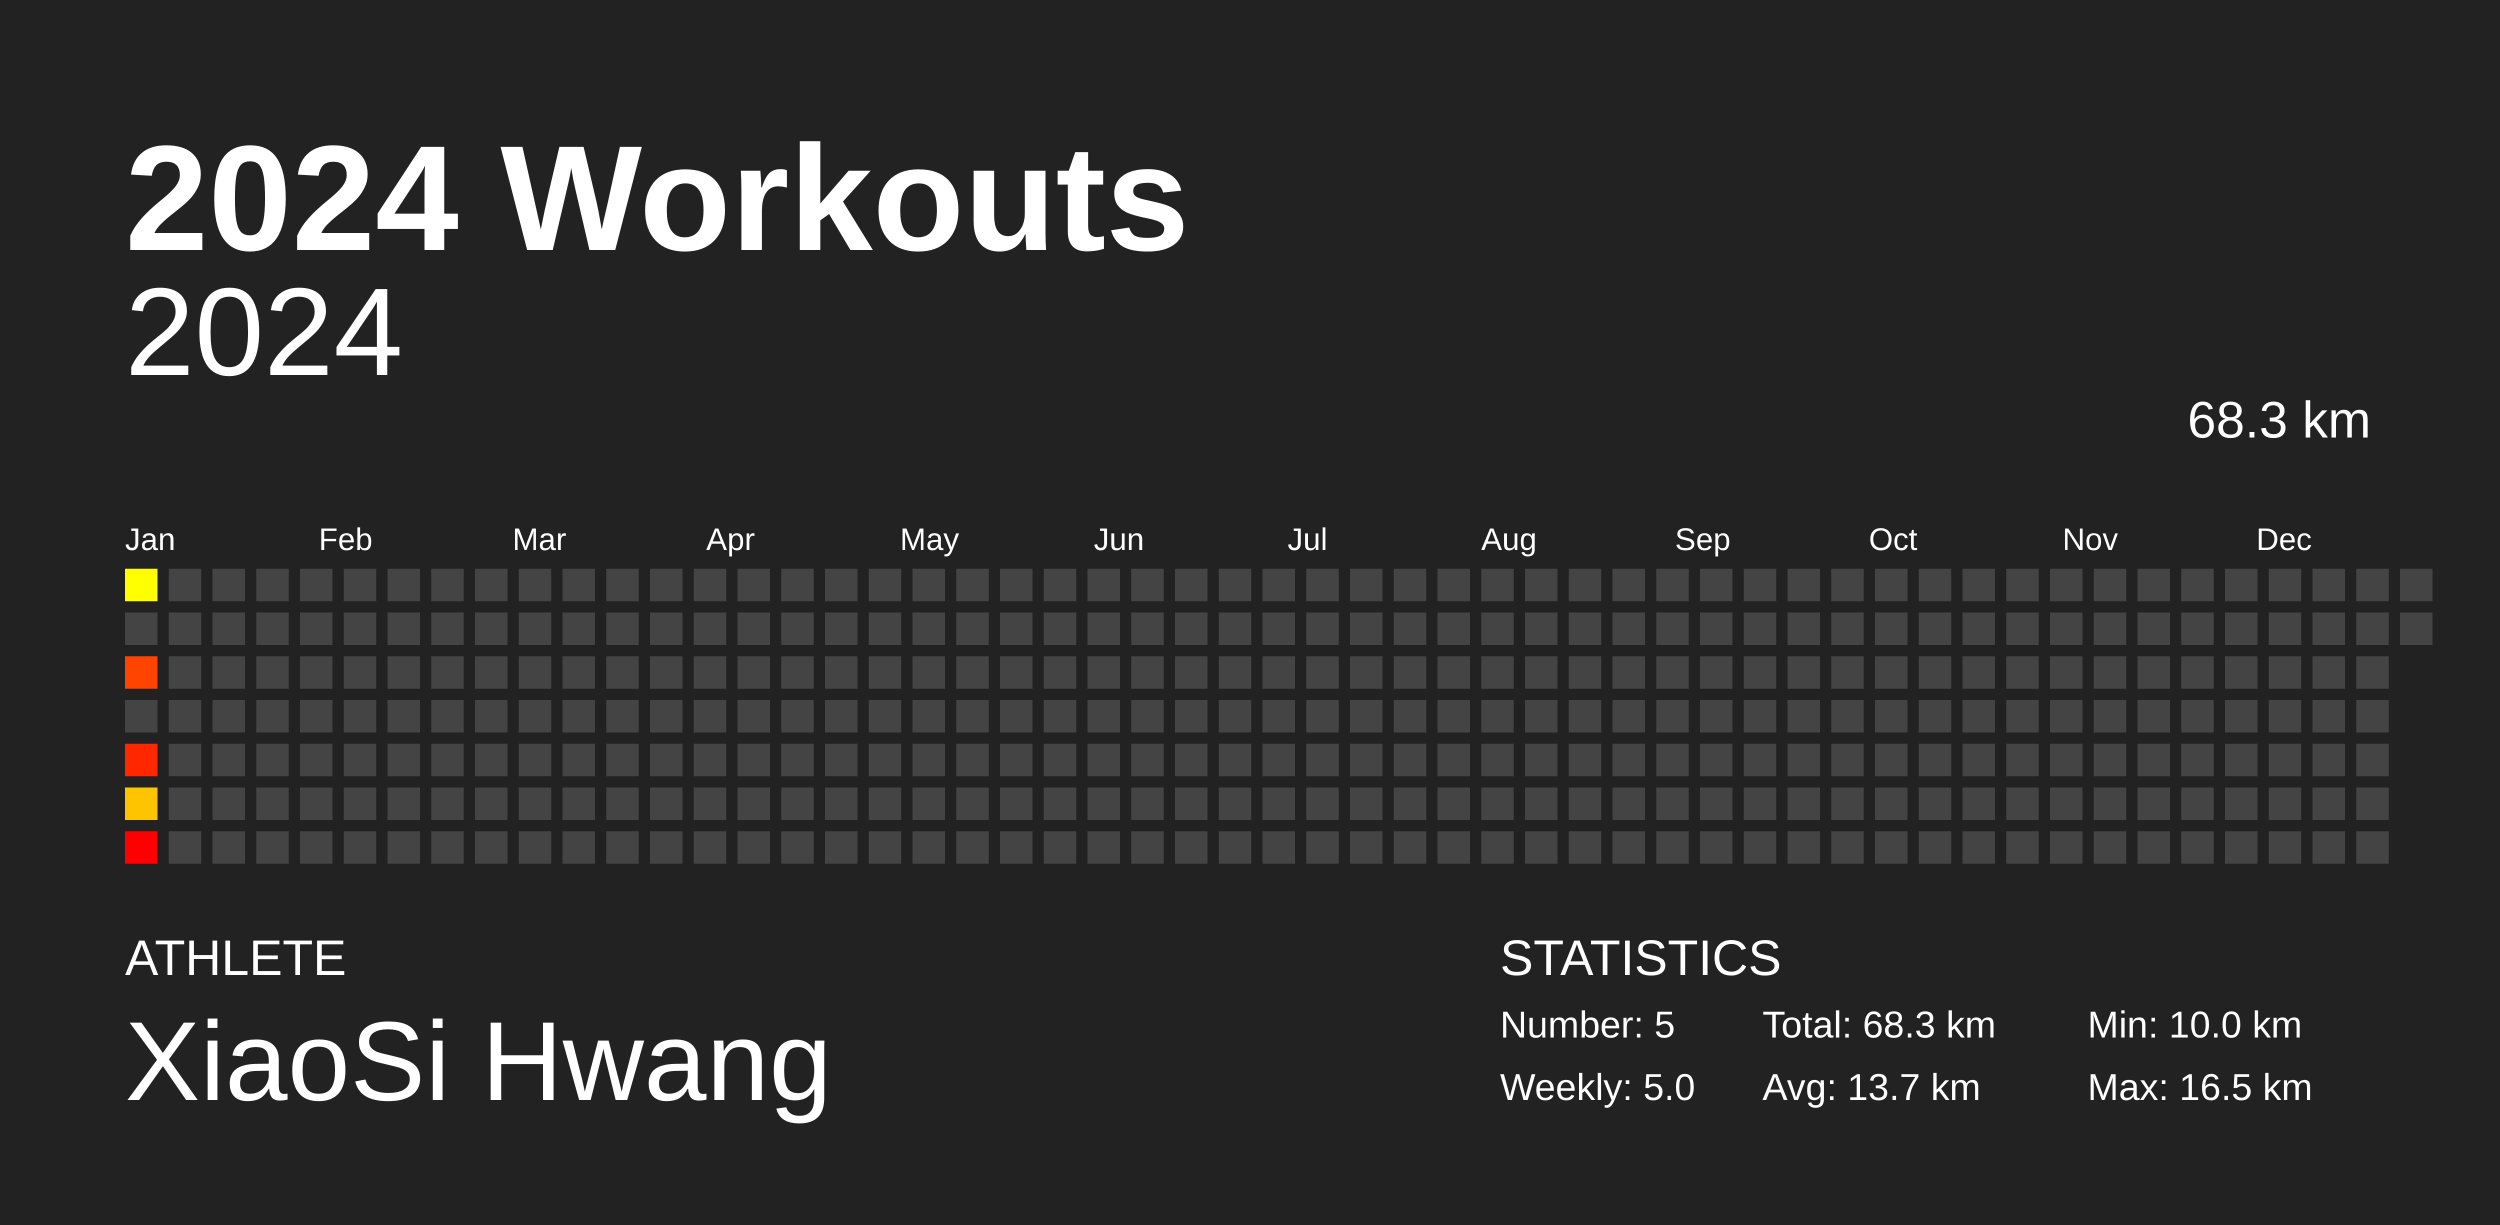
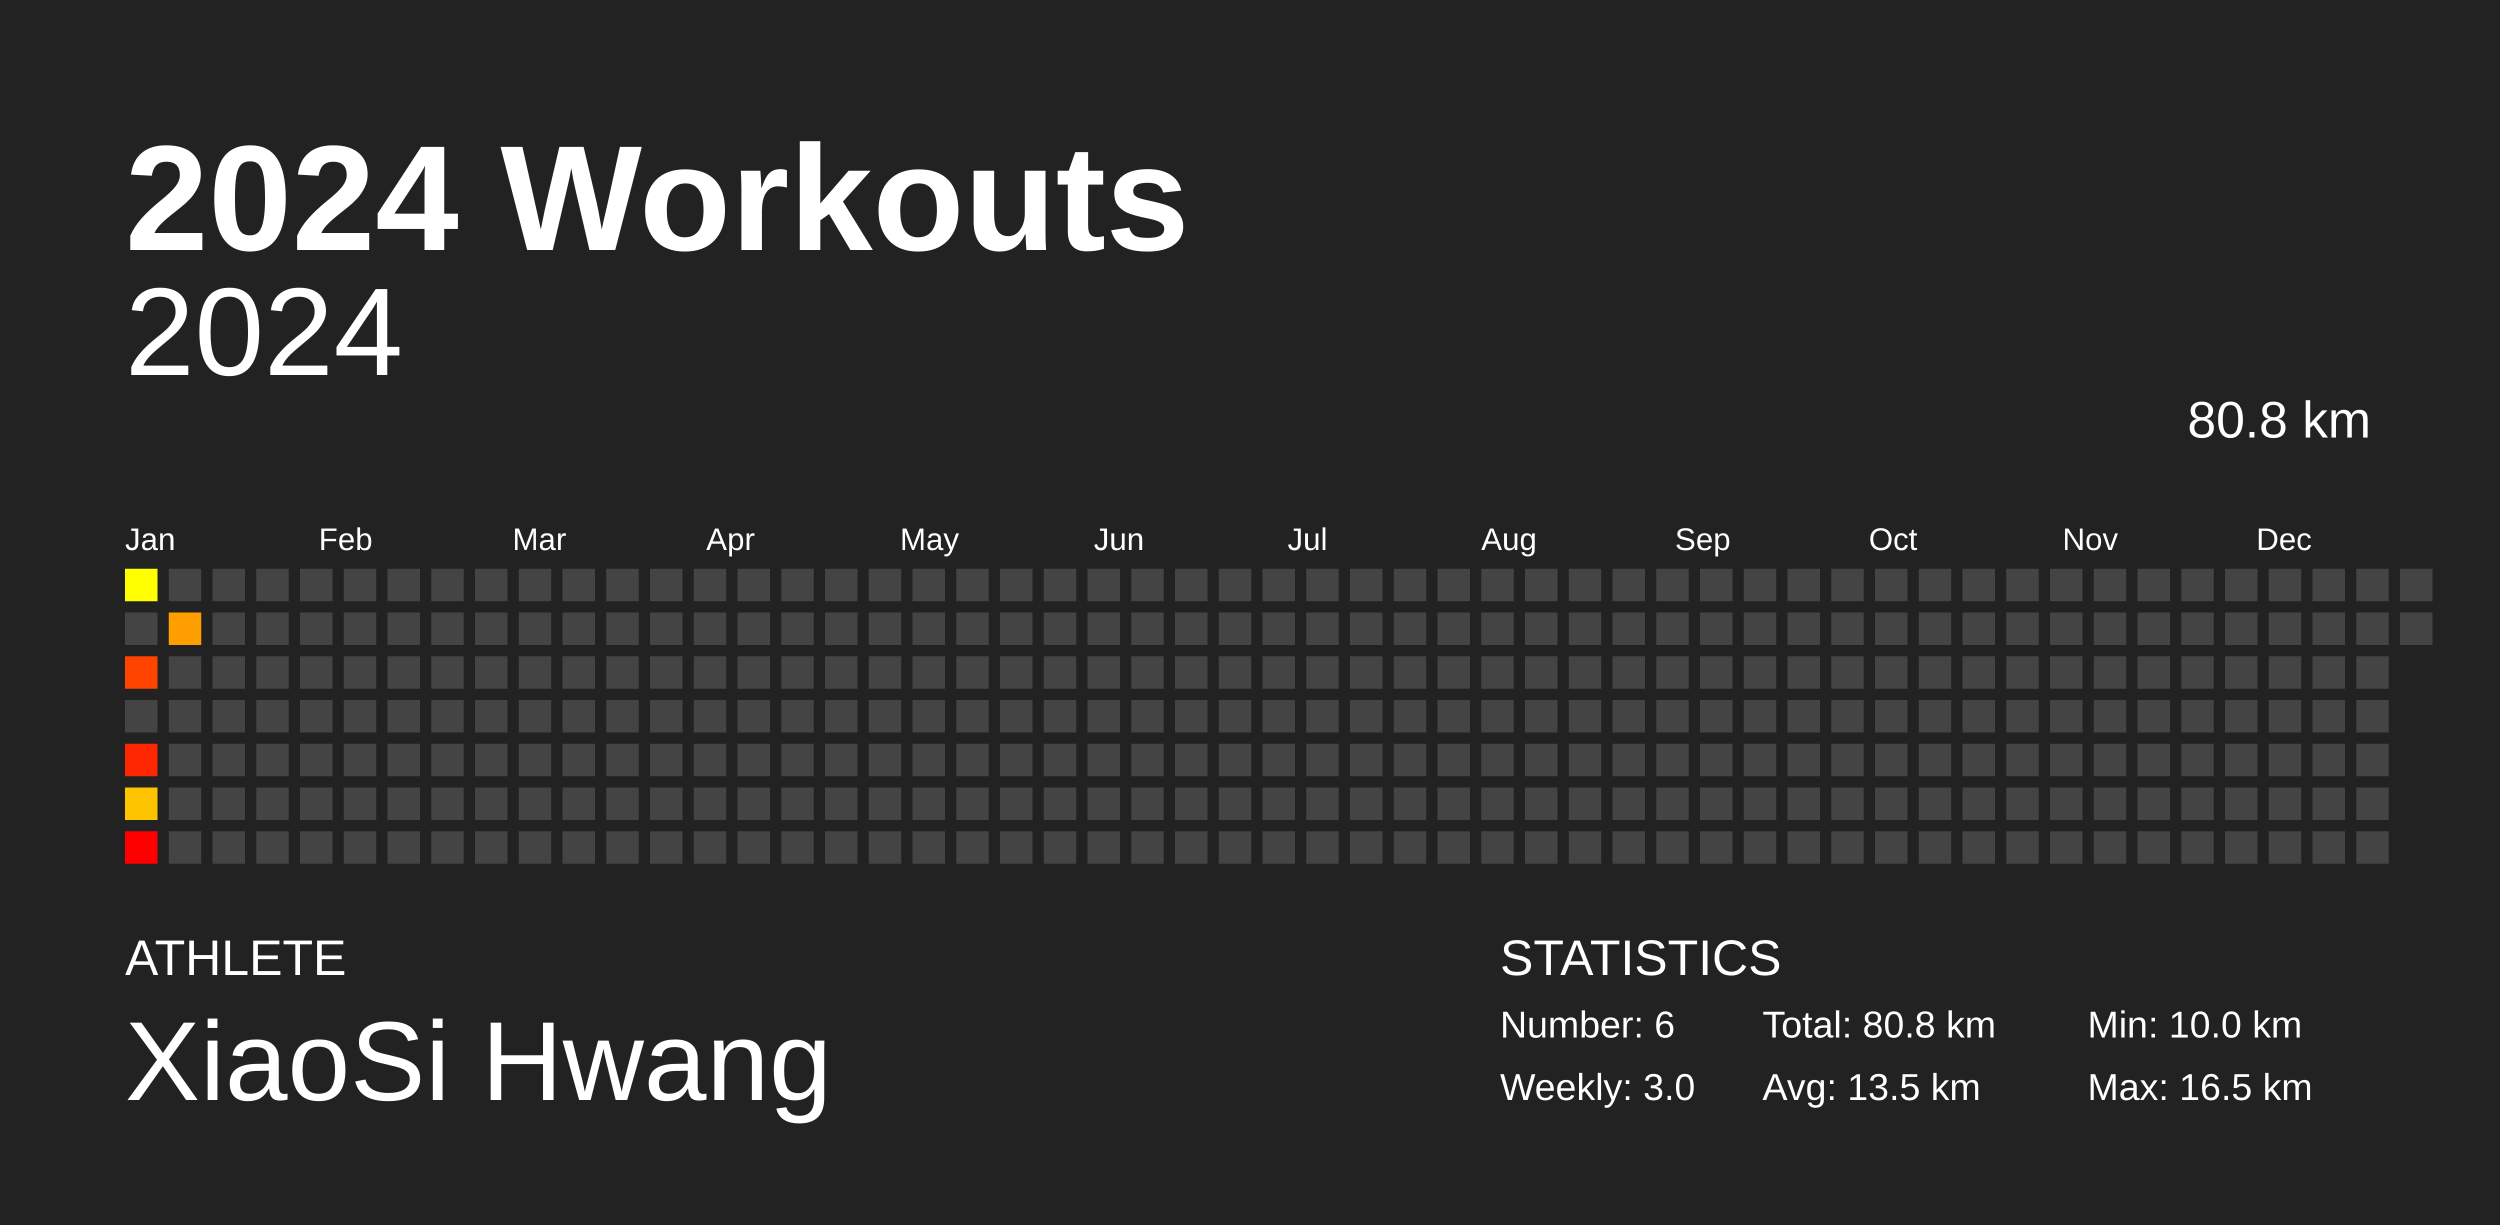
<svg xmlns="http://www.w3.org/2000/svg" baseProfile="full" height="98mm" version="1.1" viewBox="0,0,200,98" width="200mm">
  <defs />
  <rect fill="#222222" height="98" width="200" x="0" y="0" />
  <text fill="#FFFFFF" style="font-size:12px; font-family:Arial; font-weight:bold;" x="10" y="20">2024 Workouts</text>
  <text fill="#FFFFFF" style="font-size:4px; font-family:Arial" x="10" y="78">ATHLETE</text>
  <text fill="#FFFFFF" style="font-size:9px; font-family:Arial" x="10" y="88">XiaoSi Hwang</text>
  <text fill="#FFFFFF" style="font-size:4px; font-family:Arial" x="120" y="78">STATISTICS</text>
-   <text fill="#FFFFFF" style="font-size:3px; font-family:Arial" x="120" y="83">Number: 5</text>
-   <text fill="#FFFFFF" style="font-size:3px; font-family:Arial" x="120" y="88">Weekly: 5.0</text>
-   <text fill="#FFFFFF" style="font-size:3px; font-family:Arial" x="141" y="83">Total: 68.3 km</text>
-   <text fill="#FFFFFF" style="font-size:3px; font-family:Arial" x="141" y="88">Avg: 13.7 km</text>
+   <text fill="#FFFFFF" style="font-size:3px; font-family:Arial" x="120" y="83">Number: 6</text>
+   <text fill="#FFFFFF" style="font-size:3px; font-family:Arial" x="120" y="88">Weekly: 3.0</text>
+   <text fill="#FFFFFF" style="font-size:3px; font-family:Arial" x="141" y="83">Total: 80.8 km</text>
+   <text fill="#FFFFFF" style="font-size:3px; font-family:Arial" x="141" y="88">Avg: 13.5 km</text>
  <text fill="#FFFFFF" style="font-size:3px; font-family:Arial" x="167" y="83">Min: 10.0 km</text>
  <text fill="#FFFFFF" style="font-size:3px; font-family:Arial" x="167" y="88">Max: 16.5 km</text>
  <text alignment-baseline="hanging" fill="#FFFFFF" style="font-size:10.0px; font-family:Arial;" x="10" y="30">2024</text>
-   <text alignment-baseline="hanging" fill="#FFFFFF" style="font-size:4.125px; font-family:Arial;" x="175" y="35">68.3 km</text>
+   <text alignment-baseline="hanging" fill="#FFFFFF" style="font-size:4.125px; font-family:Arial;" x="175" y="35">80.8 km</text>
  <text fill="#FFFFFF" style="font-size:2.5px; font-family:Arial" x="10.0" y="44">Jan</text>
  <text fill="#FFFFFF" style="font-size:2.5px; font-family:Arial" x="25.5" y="44">Feb</text>
  <text fill="#FFFFFF" style="font-size:2.5px; font-family:Arial" x="41.0" y="44">Mar</text>
  <text fill="#FFFFFF" style="font-size:2.5px; font-family:Arial" x="56.5" y="44">Apr</text>
  <text fill="#FFFFFF" style="font-size:2.5px; font-family:Arial" x="72.0" y="44">May</text>
  <text fill="#FFFFFF" style="font-size:2.5px; font-family:Arial" x="87.5" y="44">Jun</text>
  <text fill="#FFFFFF" style="font-size:2.5px; font-family:Arial" x="103.0" y="44">Jul</text>
  <text fill="#FFFFFF" style="font-size:2.5px; font-family:Arial" x="118.5" y="44">Aug</text>
  <text fill="#FFFFFF" style="font-size:2.5px; font-family:Arial" x="134.0" y="44">Sep</text>
  <text fill="#FFFFFF" style="font-size:2.5px; font-family:Arial" x="149.5" y="44">Oct</text>
  <text fill="#FFFFFF" style="font-size:2.5px; font-family:Arial" x="165.0" y="44">Nov</text>
  <text fill="#FFFFFF" style="font-size:2.5px; font-family:Arial" x="180.5" y="44">Dec</text>
  <rect fill="#ffff00" height="2.6" width="2.6" x="10.0" y="45.5" />
  <rect fill="#444444" height="2.6" width="2.6" x="10.0" y="49.0" />
  <rect fill="#ff4400" height="2.6" width="2.6" x="10.0" y="52.5" />
  <rect fill="#444444" height="2.6" width="2.6" x="10.0" y="56.0" />
  <rect fill="#ff2700" height="2.6" width="2.6" x="10.0" y="59.5" />
  <rect fill="#ffc400" height="2.6" width="2.6" x="10.0" y="63.0" />
  <rect fill="#ff0000" height="2.6" width="2.6" x="10.0" y="66.5" />
  <rect fill="#444444" height="2.6" width="2.6" x="13.5" y="45.5" />
-   <rect fill="#444444" height="2.6" width="2.6" x="13.5" y="49.0" />
+   <rect fill="#ff9e00" height="2.6" width="2.6" x="13.5" y="49.0" />
  <rect fill="#444444" height="2.6" width="2.6" x="13.5" y="52.5" />
  <rect fill="#444444" height="2.6" width="2.6" x="13.5" y="56.0" />
  <rect fill="#444444" height="2.6" width="2.6" x="13.5" y="59.5" />
  <rect fill="#444444" height="2.6" width="2.6" x="13.5" y="63.0" />
  <rect fill="#444444" height="2.6" width="2.6" x="13.5" y="66.5" />
  <rect fill="#444444" height="2.6" width="2.6" x="17.0" y="45.5" />
  <rect fill="#444444" height="2.6" width="2.6" x="17.0" y="49.0" />
  <rect fill="#444444" height="2.6" width="2.6" x="17.0" y="52.5" />
  <rect fill="#444444" height="2.6" width="2.6" x="17.0" y="56.0" />
  <rect fill="#444444" height="2.6" width="2.6" x="17.0" y="59.5" />
  <rect fill="#444444" height="2.6" width="2.6" x="17.0" y="63.0" />
  <rect fill="#444444" height="2.6" width="2.6" x="17.0" y="66.5" />
  <rect fill="#444444" height="2.6" width="2.6" x="20.5" y="45.5" />
  <rect fill="#444444" height="2.6" width="2.6" x="20.5" y="49.0" />
  <rect fill="#444444" height="2.6" width="2.6" x="20.5" y="52.5" />
  <rect fill="#444444" height="2.6" width="2.6" x="20.5" y="56.0" />
  <rect fill="#444444" height="2.6" width="2.6" x="20.5" y="59.5" />
  <rect fill="#444444" height="2.6" width="2.6" x="20.5" y="63.0" />
  <rect fill="#444444" height="2.6" width="2.6" x="20.5" y="66.5" />
  <rect fill="#444444" height="2.6" width="2.6" x="24.0" y="45.5" />
  <rect fill="#444444" height="2.6" width="2.6" x="24.0" y="49.0" />
  <rect fill="#444444" height="2.6" width="2.6" x="24.0" y="52.5" />
  <rect fill="#444444" height="2.6" width="2.6" x="24.0" y="56.0" />
  <rect fill="#444444" height="2.6" width="2.6" x="24.0" y="59.5" />
  <rect fill="#444444" height="2.6" width="2.6" x="24.0" y="63.0" />
  <rect fill="#444444" height="2.6" width="2.6" x="24.0" y="66.5" />
  <rect fill="#444444" height="2.6" width="2.6" x="27.5" y="45.5" />
  <rect fill="#444444" height="2.6" width="2.6" x="27.5" y="49.0" />
  <rect fill="#444444" height="2.6" width="2.6" x="27.5" y="52.5" />
  <rect fill="#444444" height="2.6" width="2.6" x="27.5" y="56.0" />
  <rect fill="#444444" height="2.6" width="2.6" x="27.5" y="59.5" />
  <rect fill="#444444" height="2.6" width="2.6" x="27.5" y="63.0" />
  <rect fill="#444444" height="2.6" width="2.6" x="27.5" y="66.5" />
  <rect fill="#444444" height="2.6" width="2.6" x="31.0" y="45.5" />
  <rect fill="#444444" height="2.6" width="2.6" x="31.0" y="49.0" />
  <rect fill="#444444" height="2.6" width="2.6" x="31.0" y="52.5" />
  <rect fill="#444444" height="2.6" width="2.6" x="31.0" y="56.0" />
  <rect fill="#444444" height="2.6" width="2.6" x="31.0" y="59.5" />
  <rect fill="#444444" height="2.6" width="2.6" x="31.0" y="63.0" />
  <rect fill="#444444" height="2.6" width="2.6" x="31.0" y="66.5" />
  <rect fill="#444444" height="2.6" width="2.6" x="34.5" y="45.5" />
  <rect fill="#444444" height="2.6" width="2.6" x="34.5" y="49.0" />
  <rect fill="#444444" height="2.6" width="2.6" x="34.5" y="52.5" />
  <rect fill="#444444" height="2.6" width="2.6" x="34.5" y="56.0" />
  <rect fill="#444444" height="2.6" width="2.6" x="34.5" y="59.5" />
  <rect fill="#444444" height="2.6" width="2.6" x="34.5" y="63.0" />
  <rect fill="#444444" height="2.6" width="2.6" x="34.5" y="66.5" />
  <rect fill="#444444" height="2.6" width="2.6" x="38.0" y="45.5" />
  <rect fill="#444444" height="2.6" width="2.6" x="38.0" y="49.0" />
  <rect fill="#444444" height="2.6" width="2.6" x="38.0" y="52.5" />
  <rect fill="#444444" height="2.6" width="2.6" x="38.0" y="56.0" />
  <rect fill="#444444" height="2.6" width="2.6" x="38.0" y="59.5" />
  <rect fill="#444444" height="2.6" width="2.6" x="38.0" y="63.0" />
  <rect fill="#444444" height="2.6" width="2.6" x="38.0" y="66.5" />
  <rect fill="#444444" height="2.6" width="2.6" x="41.5" y="45.5" />
  <rect fill="#444444" height="2.6" width="2.6" x="41.5" y="49.0" />
  <rect fill="#444444" height="2.6" width="2.6" x="41.5" y="52.5" />
  <rect fill="#444444" height="2.6" width="2.6" x="41.5" y="56.0" />
  <rect fill="#444444" height="2.6" width="2.6" x="41.5" y="59.5" />
  <rect fill="#444444" height="2.6" width="2.6" x="41.5" y="63.0" />
  <rect fill="#444444" height="2.6" width="2.6" x="41.5" y="66.5" />
  <rect fill="#444444" height="2.6" width="2.6" x="45.0" y="45.5" />
  <rect fill="#444444" height="2.6" width="2.6" x="45.0" y="49.0" />
  <rect fill="#444444" height="2.6" width="2.6" x="45.0" y="52.5" />
  <rect fill="#444444" height="2.6" width="2.6" x="45.0" y="56.0" />
  <rect fill="#444444" height="2.6" width="2.6" x="45.0" y="59.5" />
  <rect fill="#444444" height="2.6" width="2.6" x="45.0" y="63.0" />
  <rect fill="#444444" height="2.6" width="2.6" x="45.0" y="66.5" />
  <rect fill="#444444" height="2.6" width="2.6" x="48.5" y="45.5" />
  <rect fill="#444444" height="2.6" width="2.6" x="48.5" y="49.0" />
  <rect fill="#444444" height="2.6" width="2.6" x="48.5" y="52.5" />
  <rect fill="#444444" height="2.6" width="2.6" x="48.5" y="56.0" />
  <rect fill="#444444" height="2.6" width="2.6" x="48.5" y="59.5" />
  <rect fill="#444444" height="2.6" width="2.6" x="48.5" y="63.0" />
  <rect fill="#444444" height="2.6" width="2.6" x="48.5" y="66.5" />
  <rect fill="#444444" height="2.6" width="2.6" x="52.0" y="45.5" />
  <rect fill="#444444" height="2.6" width="2.6" x="52.0" y="49.0" />
  <rect fill="#444444" height="2.6" width="2.6" x="52.0" y="52.5" />
  <rect fill="#444444" height="2.6" width="2.6" x="52.0" y="56.0" />
  <rect fill="#444444" height="2.6" width="2.6" x="52.0" y="59.5" />
  <rect fill="#444444" height="2.6" width="2.6" x="52.0" y="63.0" />
  <rect fill="#444444" height="2.6" width="2.6" x="52.0" y="66.5" />
  <rect fill="#444444" height="2.6" width="2.6" x="55.5" y="45.5" />
  <rect fill="#444444" height="2.6" width="2.6" x="55.5" y="49.0" />
  <rect fill="#444444" height="2.6" width="2.6" x="55.5" y="52.5" />
  <rect fill="#444444" height="2.6" width="2.6" x="55.5" y="56.0" />
  <rect fill="#444444" height="2.6" width="2.6" x="55.5" y="59.5" />
  <rect fill="#444444" height="2.6" width="2.6" x="55.5" y="63.0" />
  <rect fill="#444444" height="2.6" width="2.6" x="55.5" y="66.5" />
  <rect fill="#444444" height="2.6" width="2.6" x="59.0" y="45.5" />
  <rect fill="#444444" height="2.6" width="2.6" x="59.0" y="49.0" />
  <rect fill="#444444" height="2.6" width="2.6" x="59.0" y="52.5" />
  <rect fill="#444444" height="2.6" width="2.6" x="59.0" y="56.0" />
  <rect fill="#444444" height="2.6" width="2.6" x="59.0" y="59.5" />
  <rect fill="#444444" height="2.6" width="2.6" x="59.0" y="63.0" />
  <rect fill="#444444" height="2.6" width="2.6" x="59.0" y="66.5" />
  <rect fill="#444444" height="2.6" width="2.6" x="62.5" y="45.5" />
  <rect fill="#444444" height="2.6" width="2.6" x="62.5" y="49.0" />
  <rect fill="#444444" height="2.6" width="2.6" x="62.5" y="52.5" />
  <rect fill="#444444" height="2.6" width="2.6" x="62.5" y="56.0" />
  <rect fill="#444444" height="2.6" width="2.6" x="62.5" y="59.5" />
  <rect fill="#444444" height="2.6" width="2.6" x="62.5" y="63.0" />
  <rect fill="#444444" height="2.6" width="2.6" x="62.5" y="66.5" />
  <rect fill="#444444" height="2.6" width="2.6" x="66.0" y="45.5" />
  <rect fill="#444444" height="2.6" width="2.6" x="66.0" y="49.0" />
  <rect fill="#444444" height="2.6" width="2.6" x="66.0" y="52.5" />
  <rect fill="#444444" height="2.6" width="2.6" x="66.0" y="56.0" />
  <rect fill="#444444" height="2.6" width="2.6" x="66.0" y="59.5" />
  <rect fill="#444444" height="2.6" width="2.6" x="66.0" y="63.0" />
  <rect fill="#444444" height="2.6" width="2.6" x="66.0" y="66.5" />
  <rect fill="#444444" height="2.6" width="2.6" x="69.5" y="45.5" />
  <rect fill="#444444" height="2.6" width="2.6" x="69.5" y="49.0" />
  <rect fill="#444444" height="2.6" width="2.6" x="69.5" y="52.5" />
  <rect fill="#444444" height="2.6" width="2.6" x="69.5" y="56.0" />
  <rect fill="#444444" height="2.6" width="2.6" x="69.5" y="59.5" />
  <rect fill="#444444" height="2.6" width="2.6" x="69.5" y="63.0" />
  <rect fill="#444444" height="2.6" width="2.6" x="69.5" y="66.5" />
  <rect fill="#444444" height="2.6" width="2.6" x="73.0" y="45.5" />
  <rect fill="#444444" height="2.6" width="2.6" x="73.0" y="49.0" />
  <rect fill="#444444" height="2.6" width="2.6" x="73.0" y="52.5" />
  <rect fill="#444444" height="2.6" width="2.6" x="73.0" y="56.0" />
  <rect fill="#444444" height="2.6" width="2.6" x="73.0" y="59.5" />
  <rect fill="#444444" height="2.6" width="2.6" x="73.0" y="63.0" />
  <rect fill="#444444" height="2.6" width="2.6" x="73.0" y="66.5" />
  <rect fill="#444444" height="2.6" width="2.6" x="76.5" y="45.5" />
  <rect fill="#444444" height="2.6" width="2.6" x="76.5" y="49.0" />
  <rect fill="#444444" height="2.6" width="2.6" x="76.5" y="52.5" />
  <rect fill="#444444" height="2.6" width="2.6" x="76.5" y="56.0" />
  <rect fill="#444444" height="2.6" width="2.6" x="76.5" y="59.5" />
  <rect fill="#444444" height="2.6" width="2.6" x="76.5" y="63.0" />
  <rect fill="#444444" height="2.6" width="2.6" x="76.5" y="66.5" />
  <rect fill="#444444" height="2.6" width="2.6" x="80.0" y="45.5" />
  <rect fill="#444444" height="2.6" width="2.6" x="80.0" y="49.0" />
  <rect fill="#444444" height="2.6" width="2.6" x="80.0" y="52.5" />
  <rect fill="#444444" height="2.6" width="2.6" x="80.0" y="56.0" />
  <rect fill="#444444" height="2.6" width="2.6" x="80.0" y="59.5" />
  <rect fill="#444444" height="2.6" width="2.6" x="80.0" y="63.0" />
  <rect fill="#444444" height="2.6" width="2.6" x="80.0" y="66.5" />
  <rect fill="#444444" height="2.6" width="2.6" x="83.5" y="45.5" />
  <rect fill="#444444" height="2.6" width="2.6" x="83.5" y="49.0" />
  <rect fill="#444444" height="2.6" width="2.6" x="83.5" y="52.5" />
  <rect fill="#444444" height="2.6" width="2.6" x="83.5" y="56.0" />
  <rect fill="#444444" height="2.6" width="2.6" x="83.5" y="59.5" />
  <rect fill="#444444" height="2.6" width="2.6" x="83.5" y="63.0" />
  <rect fill="#444444" height="2.6" width="2.6" x="83.5" y="66.5" />
  <rect fill="#444444" height="2.6" width="2.6" x="87.0" y="45.5" />
  <rect fill="#444444" height="2.6" width="2.6" x="87.0" y="49.0" />
  <rect fill="#444444" height="2.6" width="2.6" x="87.0" y="52.5" />
  <rect fill="#444444" height="2.6" width="2.6" x="87.0" y="56.0" />
  <rect fill="#444444" height="2.6" width="2.6" x="87.0" y="59.5" />
  <rect fill="#444444" height="2.6" width="2.6" x="87.0" y="63.0" />
  <rect fill="#444444" height="2.6" width="2.6" x="87.0" y="66.5" />
  <rect fill="#444444" height="2.6" width="2.6" x="90.5" y="45.5" />
  <rect fill="#444444" height="2.6" width="2.6" x="90.5" y="49.0" />
  <rect fill="#444444" height="2.6" width="2.6" x="90.5" y="52.5" />
  <rect fill="#444444" height="2.6" width="2.6" x="90.5" y="56.0" />
  <rect fill="#444444" height="2.6" width="2.6" x="90.5" y="59.5" />
  <rect fill="#444444" height="2.6" width="2.6" x="90.5" y="63.0" />
  <rect fill="#444444" height="2.6" width="2.6" x="90.5" y="66.5" />
  <rect fill="#444444" height="2.6" width="2.6" x="94.0" y="45.5" />
  <rect fill="#444444" height="2.6" width="2.6" x="94.0" y="49.0" />
  <rect fill="#444444" height="2.6" width="2.6" x="94.0" y="52.5" />
  <rect fill="#444444" height="2.6" width="2.6" x="94.0" y="56.0" />
  <rect fill="#444444" height="2.6" width="2.6" x="94.0" y="59.5" />
  <rect fill="#444444" height="2.6" width="2.6" x="94.0" y="63.0" />
  <rect fill="#444444" height="2.6" width="2.6" x="94.0" y="66.5" />
  <rect fill="#444444" height="2.6" width="2.6" x="97.5" y="45.5" />
  <rect fill="#444444" height="2.6" width="2.6" x="97.5" y="49.0" />
  <rect fill="#444444" height="2.6" width="2.6" x="97.5" y="52.5" />
  <rect fill="#444444" height="2.6" width="2.6" x="97.5" y="56.0" />
  <rect fill="#444444" height="2.6" width="2.6" x="97.5" y="59.5" />
  <rect fill="#444444" height="2.6" width="2.6" x="97.5" y="63.0" />
  <rect fill="#444444" height="2.6" width="2.6" x="97.5" y="66.5" />
  <rect fill="#444444" height="2.6" width="2.6" x="101.0" y="45.5" />
  <rect fill="#444444" height="2.6" width="2.6" x="101.0" y="49.0" />
  <rect fill="#444444" height="2.6" width="2.6" x="101.0" y="52.5" />
  <rect fill="#444444" height="2.6" width="2.6" x="101.0" y="56.0" />
  <rect fill="#444444" height="2.6" width="2.6" x="101.0" y="59.5" />
  <rect fill="#444444" height="2.6" width="2.6" x="101.0" y="63.0" />
  <rect fill="#444444" height="2.6" width="2.6" x="101.0" y="66.5" />
  <rect fill="#444444" height="2.6" width="2.6" x="104.5" y="45.5" />
  <rect fill="#444444" height="2.6" width="2.6" x="104.5" y="49.0" />
  <rect fill="#444444" height="2.6" width="2.6" x="104.5" y="52.5" />
  <rect fill="#444444" height="2.6" width="2.6" x="104.5" y="56.0" />
  <rect fill="#444444" height="2.6" width="2.6" x="104.5" y="59.5" />
  <rect fill="#444444" height="2.6" width="2.6" x="104.5" y="63.0" />
  <rect fill="#444444" height="2.6" width="2.6" x="104.5" y="66.5" />
  <rect fill="#444444" height="2.6" width="2.6" x="108.0" y="45.5" />
  <rect fill="#444444" height="2.6" width="2.6" x="108.0" y="49.0" />
  <rect fill="#444444" height="2.6" width="2.6" x="108.0" y="52.5" />
  <rect fill="#444444" height="2.6" width="2.6" x="108.0" y="56.0" />
  <rect fill="#444444" height="2.6" width="2.6" x="108.0" y="59.5" />
  <rect fill="#444444" height="2.6" width="2.6" x="108.0" y="63.0" />
  <rect fill="#444444" height="2.6" width="2.6" x="108.0" y="66.5" />
  <rect fill="#444444" height="2.6" width="2.6" x="111.5" y="45.5" />
  <rect fill="#444444" height="2.6" width="2.6" x="111.5" y="49.0" />
  <rect fill="#444444" height="2.6" width="2.6" x="111.5" y="52.5" />
  <rect fill="#444444" height="2.6" width="2.6" x="111.5" y="56.0" />
  <rect fill="#444444" height="2.6" width="2.6" x="111.5" y="59.5" />
  <rect fill="#444444" height="2.6" width="2.6" x="111.5" y="63.0" />
  <rect fill="#444444" height="2.6" width="2.6" x="111.5" y="66.5" />
  <rect fill="#444444" height="2.6" width="2.6" x="115.0" y="45.5" />
  <rect fill="#444444" height="2.6" width="2.6" x="115.0" y="49.0" />
  <rect fill="#444444" height="2.6" width="2.6" x="115.0" y="52.5" />
  <rect fill="#444444" height="2.6" width="2.6" x="115.0" y="56.0" />
  <rect fill="#444444" height="2.6" width="2.6" x="115.0" y="59.5" />
  <rect fill="#444444" height="2.6" width="2.6" x="115.0" y="63.0" />
  <rect fill="#444444" height="2.6" width="2.6" x="115.0" y="66.5" />
  <rect fill="#444444" height="2.6" width="2.6" x="118.5" y="45.5" />
  <rect fill="#444444" height="2.6" width="2.6" x="118.5" y="49.0" />
  <rect fill="#444444" height="2.6" width="2.6" x="118.5" y="52.5" />
  <rect fill="#444444" height="2.6" width="2.6" x="118.5" y="56.0" />
  <rect fill="#444444" height="2.6" width="2.6" x="118.5" y="59.5" />
  <rect fill="#444444" height="2.6" width="2.6" x="118.5" y="63.0" />
  <rect fill="#444444" height="2.6" width="2.6" x="118.5" y="66.5" />
  <rect fill="#444444" height="2.6" width="2.6" x="122.0" y="45.5" />
  <rect fill="#444444" height="2.6" width="2.6" x="122.0" y="49.0" />
  <rect fill="#444444" height="2.6" width="2.6" x="122.0" y="52.5" />
  <rect fill="#444444" height="2.6" width="2.6" x="122.0" y="56.0" />
  <rect fill="#444444" height="2.6" width="2.6" x="122.0" y="59.5" />
  <rect fill="#444444" height="2.6" width="2.6" x="122.0" y="63.0" />
  <rect fill="#444444" height="2.6" width="2.6" x="122.0" y="66.5" />
  <rect fill="#444444" height="2.6" width="2.6" x="125.5" y="45.5" />
  <rect fill="#444444" height="2.6" width="2.6" x="125.5" y="49.0" />
  <rect fill="#444444" height="2.6" width="2.6" x="125.5" y="52.5" />
  <rect fill="#444444" height="2.6" width="2.6" x="125.5" y="56.0" />
  <rect fill="#444444" height="2.6" width="2.6" x="125.5" y="59.5" />
  <rect fill="#444444" height="2.6" width="2.6" x="125.5" y="63.0" />
  <rect fill="#444444" height="2.6" width="2.6" x="125.5" y="66.5" />
  <rect fill="#444444" height="2.6" width="2.6" x="129.0" y="45.5" />
  <rect fill="#444444" height="2.6" width="2.6" x="129.0" y="49.0" />
  <rect fill="#444444" height="2.6" width="2.6" x="129.0" y="52.5" />
  <rect fill="#444444" height="2.6" width="2.6" x="129.0" y="56.0" />
  <rect fill="#444444" height="2.6" width="2.6" x="129.0" y="59.5" />
  <rect fill="#444444" height="2.6" width="2.6" x="129.0" y="63.0" />
  <rect fill="#444444" height="2.6" width="2.6" x="129.0" y="66.5" />
  <rect fill="#444444" height="2.6" width="2.6" x="132.5" y="45.5" />
  <rect fill="#444444" height="2.6" width="2.6" x="132.5" y="49.0" />
  <rect fill="#444444" height="2.6" width="2.6" x="132.5" y="52.5" />
  <rect fill="#444444" height="2.6" width="2.6" x="132.5" y="56.0" />
  <rect fill="#444444" height="2.6" width="2.6" x="132.5" y="59.5" />
  <rect fill="#444444" height="2.6" width="2.6" x="132.5" y="63.0" />
  <rect fill="#444444" height="2.6" width="2.6" x="132.5" y="66.5" />
  <rect fill="#444444" height="2.6" width="2.6" x="136.0" y="45.5" />
  <rect fill="#444444" height="2.6" width="2.6" x="136.0" y="49.0" />
  <rect fill="#444444" height="2.6" width="2.6" x="136.0" y="52.5" />
  <rect fill="#444444" height="2.6" width="2.6" x="136.0" y="56.0" />
  <rect fill="#444444" height="2.6" width="2.6" x="136.0" y="59.5" />
  <rect fill="#444444" height="2.6" width="2.6" x="136.0" y="63.0" />
  <rect fill="#444444" height="2.6" width="2.6" x="136.0" y="66.5" />
  <rect fill="#444444" height="2.6" width="2.6" x="139.5" y="45.5" />
  <rect fill="#444444" height="2.6" width="2.6" x="139.5" y="49.0" />
  <rect fill="#444444" height="2.6" width="2.6" x="139.5" y="52.5" />
  <rect fill="#444444" height="2.6" width="2.6" x="139.5" y="56.0" />
  <rect fill="#444444" height="2.6" width="2.6" x="139.5" y="59.5" />
  <rect fill="#444444" height="2.6" width="2.6" x="139.5" y="63.0" />
  <rect fill="#444444" height="2.6" width="2.6" x="139.5" y="66.5" />
  <rect fill="#444444" height="2.6" width="2.6" x="143.0" y="45.5" />
  <rect fill="#444444" height="2.6" width="2.6" x="143.0" y="49.0" />
  <rect fill="#444444" height="2.6" width="2.6" x="143.0" y="52.5" />
  <rect fill="#444444" height="2.6" width="2.6" x="143.0" y="56.0" />
  <rect fill="#444444" height="2.6" width="2.6" x="143.0" y="59.5" />
  <rect fill="#444444" height="2.6" width="2.6" x="143.0" y="63.0" />
  <rect fill="#444444" height="2.6" width="2.6" x="143.0" y="66.5" />
  <rect fill="#444444" height="2.6" width="2.6" x="146.5" y="45.5" />
  <rect fill="#444444" height="2.6" width="2.6" x="146.5" y="49.0" />
  <rect fill="#444444" height="2.6" width="2.6" x="146.5" y="52.5" />
  <rect fill="#444444" height="2.6" width="2.6" x="146.5" y="56.0" />
  <rect fill="#444444" height="2.6" width="2.6" x="146.5" y="59.5" />
  <rect fill="#444444" height="2.6" width="2.6" x="146.5" y="63.0" />
  <rect fill="#444444" height="2.6" width="2.6" x="146.5" y="66.5" />
  <rect fill="#444444" height="2.6" width="2.6" x="150.0" y="45.5" />
  <rect fill="#444444" height="2.6" width="2.6" x="150.0" y="49.0" />
  <rect fill="#444444" height="2.6" width="2.6" x="150.0" y="52.5" />
  <rect fill="#444444" height="2.6" width="2.6" x="150.0" y="56.0" />
  <rect fill="#444444" height="2.6" width="2.6" x="150.0" y="59.5" />
  <rect fill="#444444" height="2.6" width="2.6" x="150.0" y="63.0" />
  <rect fill="#444444" height="2.6" width="2.6" x="150.0" y="66.5" />
  <rect fill="#444444" height="2.6" width="2.6" x="153.5" y="45.5" />
  <rect fill="#444444" height="2.6" width="2.6" x="153.5" y="49.0" />
  <rect fill="#444444" height="2.6" width="2.6" x="153.5" y="52.5" />
  <rect fill="#444444" height="2.6" width="2.6" x="153.5" y="56.0" />
  <rect fill="#444444" height="2.6" width="2.6" x="153.5" y="59.5" />
  <rect fill="#444444" height="2.6" width="2.6" x="153.5" y="63.0" />
  <rect fill="#444444" height="2.6" width="2.6" x="153.5" y="66.5" />
  <rect fill="#444444" height="2.6" width="2.6" x="157.0" y="45.5" />
  <rect fill="#444444" height="2.6" width="2.6" x="157.0" y="49.0" />
  <rect fill="#444444" height="2.6" width="2.6" x="157.0" y="52.5" />
  <rect fill="#444444" height="2.6" width="2.6" x="157.0" y="56.0" />
  <rect fill="#444444" height="2.6" width="2.6" x="157.0" y="59.5" />
  <rect fill="#444444" height="2.6" width="2.6" x="157.0" y="63.0" />
  <rect fill="#444444" height="2.6" width="2.6" x="157.0" y="66.5" />
  <rect fill="#444444" height="2.6" width="2.6" x="160.5" y="45.5" />
  <rect fill="#444444" height="2.6" width="2.6" x="160.5" y="49.0" />
  <rect fill="#444444" height="2.6" width="2.6" x="160.5" y="52.5" />
  <rect fill="#444444" height="2.6" width="2.6" x="160.5" y="56.0" />
  <rect fill="#444444" height="2.6" width="2.6" x="160.5" y="59.5" />
  <rect fill="#444444" height="2.6" width="2.6" x="160.5" y="63.0" />
  <rect fill="#444444" height="2.6" width="2.6" x="160.5" y="66.5" />
  <rect fill="#444444" height="2.6" width="2.6" x="164.0" y="45.5" />
  <rect fill="#444444" height="2.6" width="2.6" x="164.0" y="49.0" />
  <rect fill="#444444" height="2.6" width="2.6" x="164.0" y="52.5" />
  <rect fill="#444444" height="2.6" width="2.6" x="164.0" y="56.0" />
  <rect fill="#444444" height="2.6" width="2.6" x="164.0" y="59.5" />
  <rect fill="#444444" height="2.6" width="2.6" x="164.0" y="63.0" />
  <rect fill="#444444" height="2.6" width="2.6" x="164.0" y="66.5" />
  <rect fill="#444444" height="2.6" width="2.6" x="167.5" y="45.5" />
  <rect fill="#444444" height="2.6" width="2.6" x="167.5" y="49.0" />
  <rect fill="#444444" height="2.6" width="2.6" x="167.5" y="52.5" />
  <rect fill="#444444" height="2.6" width="2.6" x="167.5" y="56.0" />
  <rect fill="#444444" height="2.6" width="2.6" x="167.5" y="59.5" />
  <rect fill="#444444" height="2.6" width="2.6" x="167.5" y="63.0" />
  <rect fill="#444444" height="2.6" width="2.6" x="167.5" y="66.5" />
  <rect fill="#444444" height="2.6" width="2.6" x="171.0" y="45.5" />
  <rect fill="#444444" height="2.6" width="2.6" x="171.0" y="49.0" />
  <rect fill="#444444" height="2.6" width="2.6" x="171.0" y="52.5" />
  <rect fill="#444444" height="2.6" width="2.6" x="171.0" y="56.0" />
  <rect fill="#444444" height="2.6" width="2.6" x="171.0" y="59.5" />
  <rect fill="#444444" height="2.6" width="2.6" x="171.0" y="63.0" />
  <rect fill="#444444" height="2.6" width="2.6" x="171.0" y="66.5" />
  <rect fill="#444444" height="2.6" width="2.6" x="174.5" y="45.5" />
  <rect fill="#444444" height="2.6" width="2.6" x="174.5" y="49.0" />
  <rect fill="#444444" height="2.6" width="2.6" x="174.5" y="52.5" />
  <rect fill="#444444" height="2.6" width="2.6" x="174.5" y="56.0" />
  <rect fill="#444444" height="2.6" width="2.6" x="174.5" y="59.5" />
  <rect fill="#444444" height="2.6" width="2.6" x="174.5" y="63.0" />
  <rect fill="#444444" height="2.6" width="2.6" x="174.5" y="66.5" />
  <rect fill="#444444" height="2.6" width="2.6" x="178.0" y="45.5" />
  <rect fill="#444444" height="2.6" width="2.6" x="178.0" y="49.0" />
  <rect fill="#444444" height="2.6" width="2.6" x="178.0" y="52.5" />
  <rect fill="#444444" height="2.6" width="2.6" x="178.0" y="56.0" />
  <rect fill="#444444" height="2.6" width="2.6" x="178.0" y="59.5" />
  <rect fill="#444444" height="2.6" width="2.6" x="178.0" y="63.0" />
  <rect fill="#444444" height="2.6" width="2.6" x="178.0" y="66.5" />
  <rect fill="#444444" height="2.6" width="2.6" x="181.5" y="45.5" />
  <rect fill="#444444" height="2.6" width="2.6" x="181.5" y="49.0" />
  <rect fill="#444444" height="2.6" width="2.6" x="181.5" y="52.5" />
  <rect fill="#444444" height="2.6" width="2.6" x="181.5" y="56.0" />
  <rect fill="#444444" height="2.6" width="2.6" x="181.5" y="59.5" />
  <rect fill="#444444" height="2.6" width="2.6" x="181.5" y="63.0" />
  <rect fill="#444444" height="2.6" width="2.6" x="181.5" y="66.5" />
  <rect fill="#444444" height="2.6" width="2.6" x="185.0" y="45.5" />
  <rect fill="#444444" height="2.6" width="2.6" x="185.0" y="49.0" />
  <rect fill="#444444" height="2.6" width="2.6" x="185.0" y="52.5" />
  <rect fill="#444444" height="2.6" width="2.6" x="185.0" y="56.0" />
  <rect fill="#444444" height="2.6" width="2.6" x="185.0" y="59.5" />
  <rect fill="#444444" height="2.6" width="2.6" x="185.0" y="63.0" />
  <rect fill="#444444" height="2.6" width="2.6" x="185.0" y="66.5" />
  <rect fill="#444444" height="2.6" width="2.6" x="188.5" y="45.5" />
  <rect fill="#444444" height="2.6" width="2.6" x="188.5" y="49.0" />
  <rect fill="#444444" height="2.6" width="2.6" x="188.5" y="52.5" />
  <rect fill="#444444" height="2.6" width="2.6" x="188.5" y="56.0" />
  <rect fill="#444444" height="2.6" width="2.6" x="188.5" y="59.5" />
  <rect fill="#444444" height="2.6" width="2.6" x="188.5" y="63.0" />
  <rect fill="#444444" height="2.6" width="2.6" x="188.5" y="66.5" />
  <rect fill="#444444" height="2.6" width="2.6" x="192.0" y="45.5" />
  <rect fill="#444444" height="2.6" width="2.6" x="192.0" y="49.0" />
</svg>
